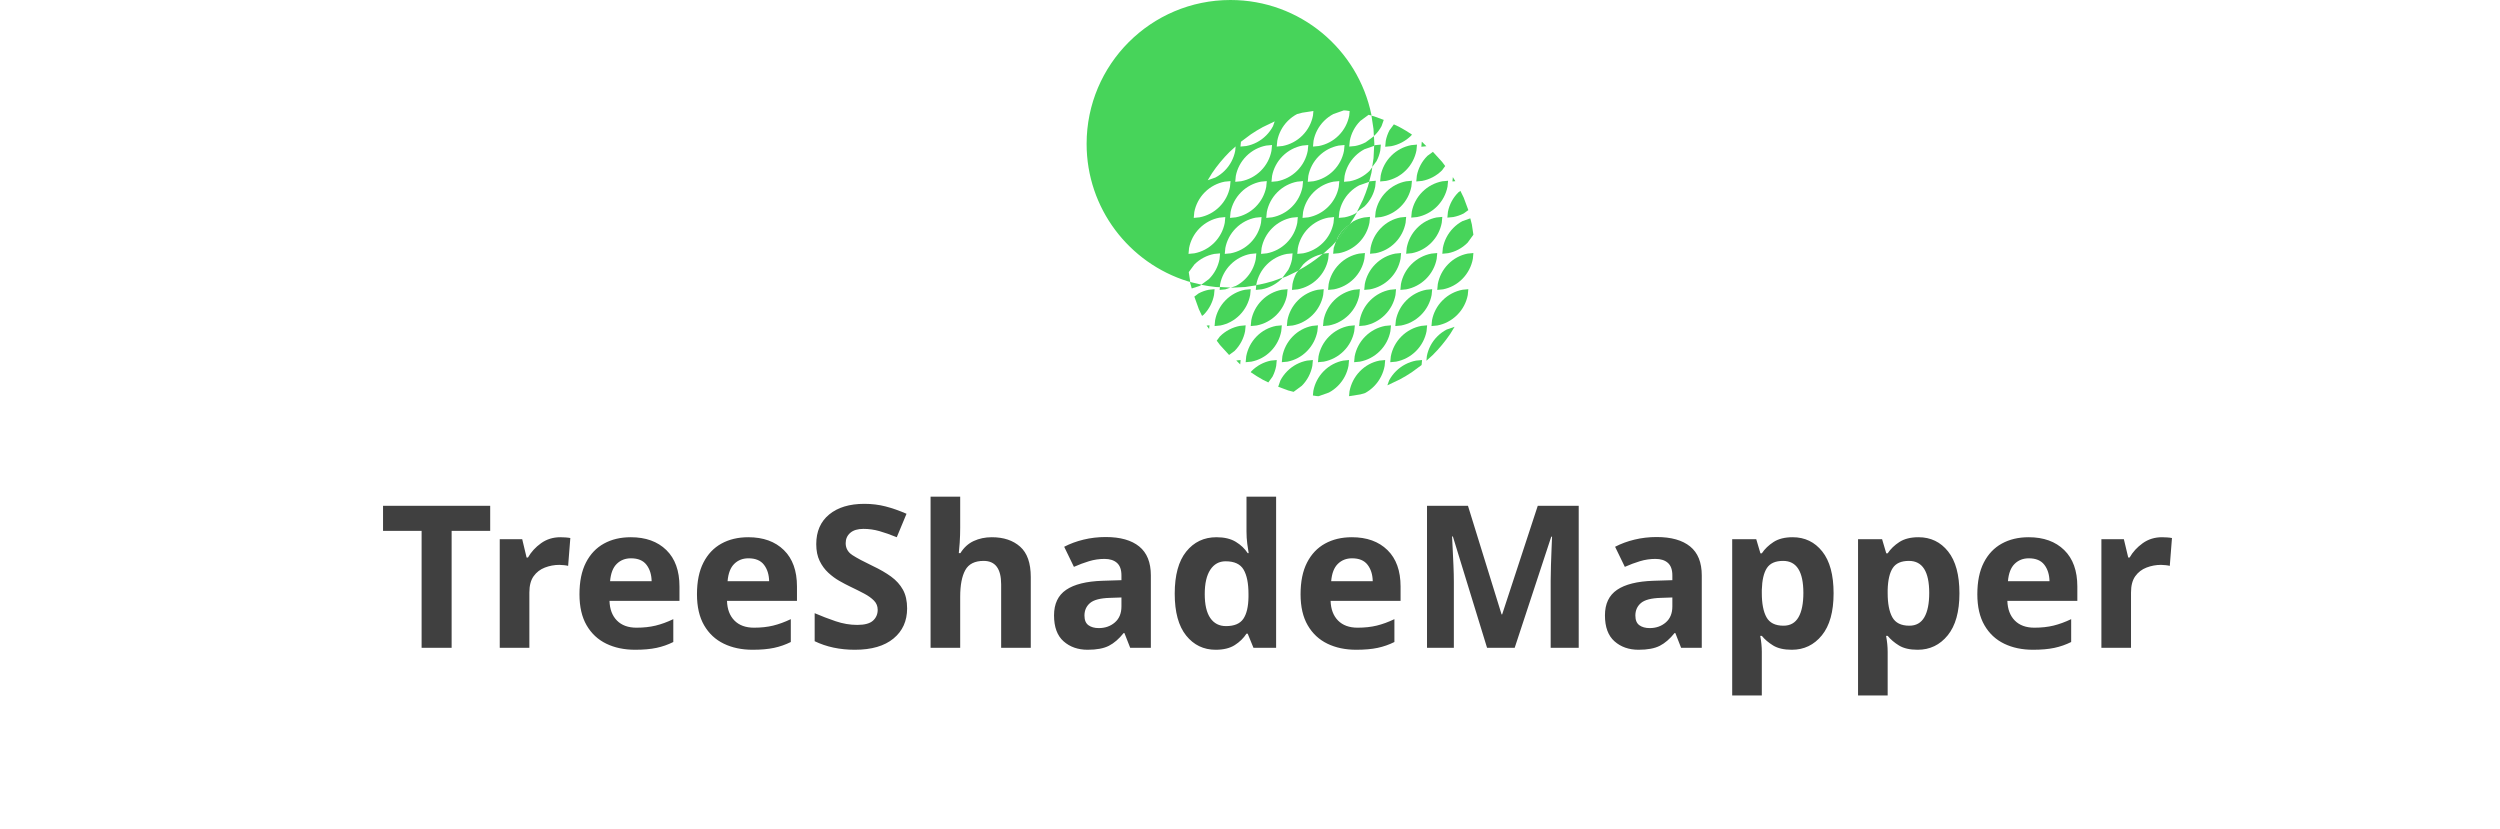
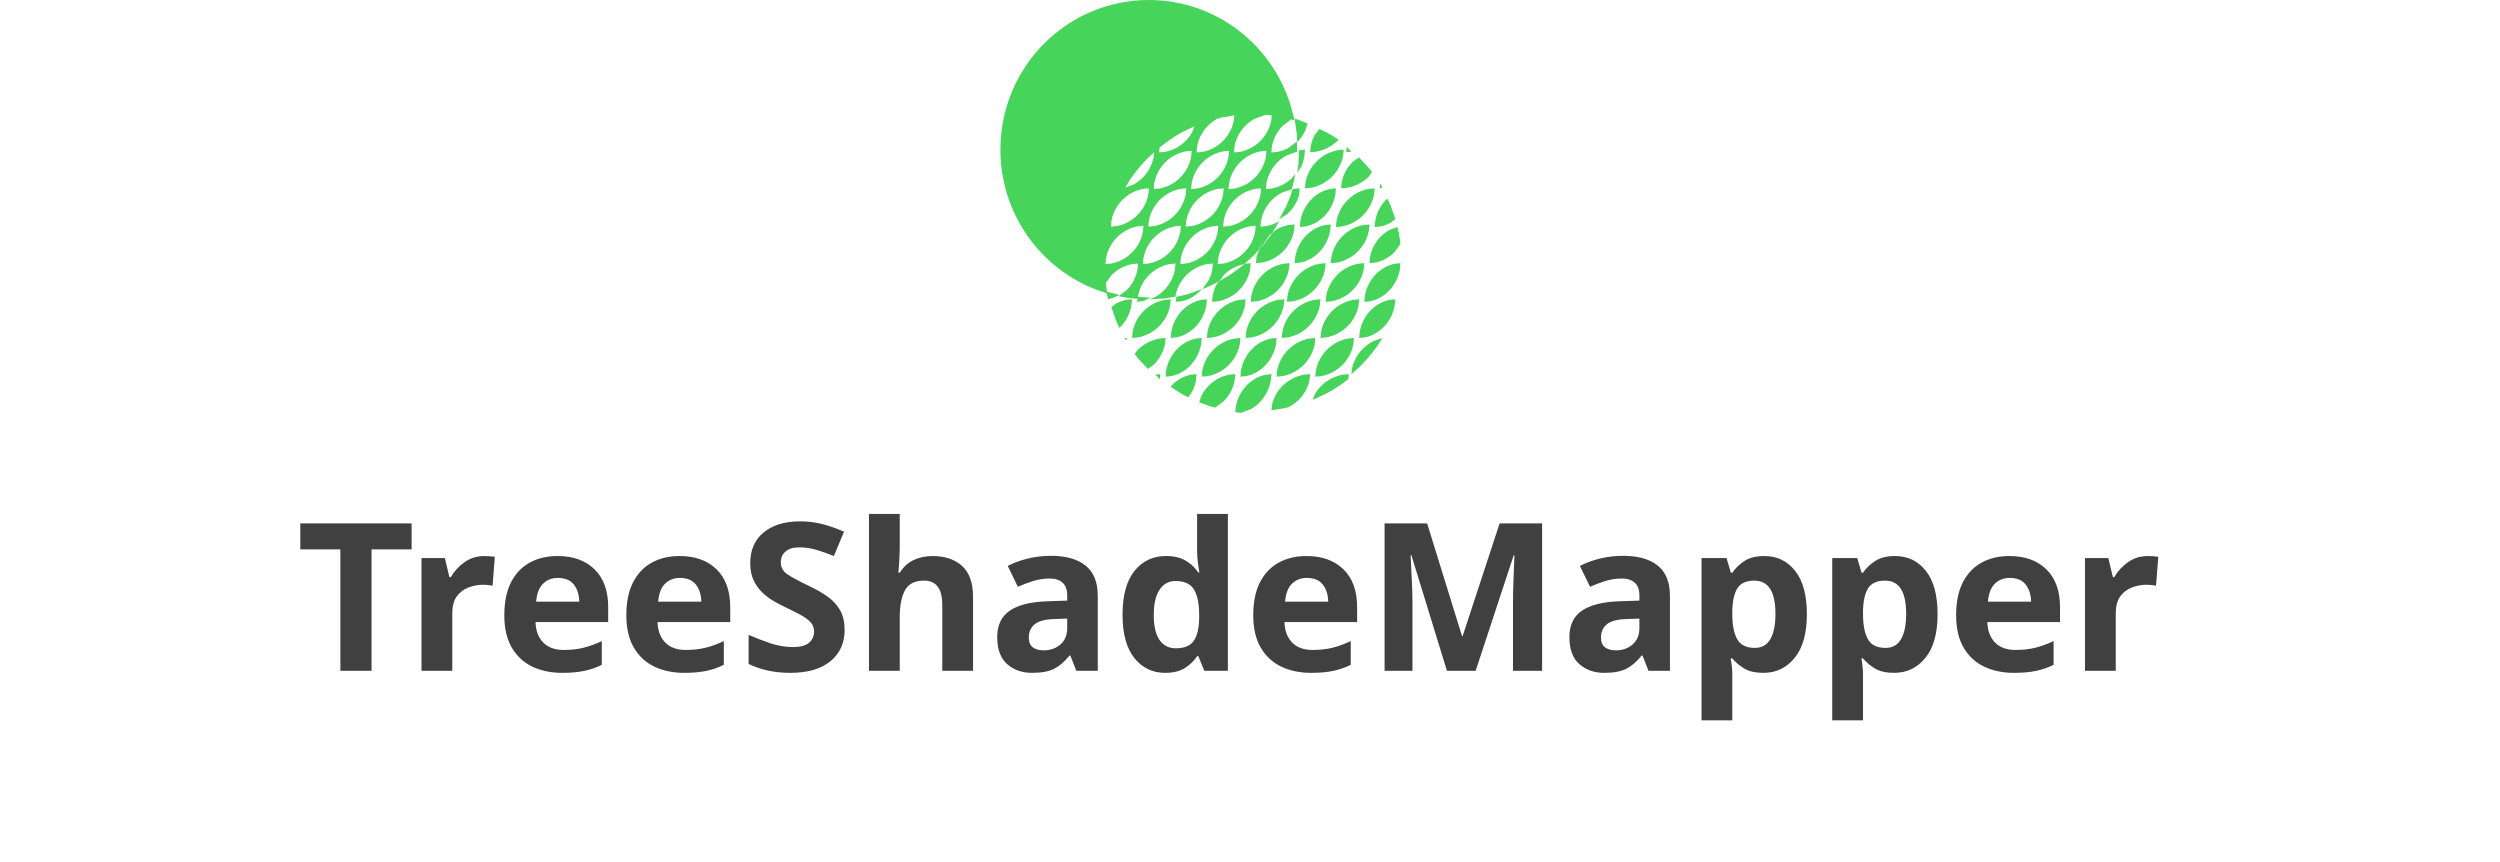
- <svg xmlns="http://www.w3.org/2000/svg" width="3458" height="1146" xml:space="preserve" overflow="hidden">
-   <g transform="translate(-920 -990)">
-     <path d="M2787 1300 2775.71 1315.45 2769 1323 2770.56 1318.44C2773.01 1313.68 2776.19 1309.21 2780.1 1305.2L2787 1300Z" fill="#47D45A" fill-rule="evenodd" />
-     <path d="M2622 990C2718.17 990 2798.4 1058.22 2816.96 1148.9L2817.11 1149.87 2813.02 1148.82 2801.64 1157.21C2793.86 1164.99 2789 1174.58 2787.06 1184.63L2786.28 1192.73 2794.38 1191.95C2799.41 1190.98 2804.32 1189.28 2808.94 1186.85L2820.46 1178.35 2821 1189.01 2820.86 1191.69 2807.26 1196.46C2802.64 1198.89 2798.29 1202.05 2794.4 1205.94 2786.62 1213.72 2781.76 1223.32 2779.82 1233.36L2779.04 1241.47 2787.14 1240.69C2797.19 1238.74 2806.78 1233.88 2814.56 1226.1L2818.16 1221.22 2816.96 1229.11 2813.76 1241.56 2800.02 1246.38C2795.4 1248.81 2791.05 1251.97 2787.16 1255.86 2779.38 1263.64 2774.52 1273.24 2772.58 1283.28L2771.8 1291.39 2779.9 1290.61C2784.93 1289.64 2789.84 1287.93 2794.46 1285.5L2797.15 1283.52 2796.98 1283.87C2793.92 1289.51 2790.59 1294.98 2787.01 1300.27L2786.78 1300.58 2779.92 1305.64C2776.03 1309.53 2772.87 1313.87 2770.44 1318.5L2768.89 1322.93 2762.71 1329.73 2750.06 1341.23 2749.95 1341.24C2739.91 1343.18 2730.31 1348.05 2722.53 1355.83L2716.32 1364.26 2699.46 1372.38 2693.62 1374.51 2702.02 1363.12C2704.45 1358.5 2706.15 1353.59 2707.13 1348.56L2707.9 1340.46 2699.8 1341.24C2689.75 1343.18 2680.16 1348.05 2672.38 1355.83 2664.6 1363.61 2659.74 1373.2 2657.79 1383.25L2657.66 1384.65 2642.35 1386.99 2622.3 1388 2629.52 1385.47C2634.15 1383.04 2638.49 1379.88 2642.38 1375.99 2650.17 1368.2 2655.03 1358.61 2656.97 1348.56L2657.75 1340.46 2649.65 1341.24C2639.6 1343.18 2630.01 1348.05 2622.23 1355.83 2614.45 1363.61 2609.58 1373.2 2607.64 1383.25L2607.25 1387.27 2601.65 1386.99C2594.96 1386.31 2588.37 1385.3 2581.89 1383.97L2581.53 1383.88 2592.23 1375.99C2600.01 1368.2 2604.88 1358.61 2606.82 1348.56L2607.6 1340.46 2599.49 1341.24C2589.45 1343.18 2579.85 1348.05 2572.07 1355.83L2564.29 1366.39 2566.36 1379.98 2562.82 1379.07C2481.82 1353.87 2423 1278.31 2423 1189.01 2423 1079.1 2512.1 990 2622 990ZM2778.67 1142.7 2764.35 1147.72C2759.73 1150.16 2755.38 1153.32 2751.49 1157.21 2743.71 1164.99 2738.85 1174.58 2736.9 1184.63L2736.13 1192.73 2744.23 1191.96C2754.28 1190.01 2763.87 1185.15 2771.65 1177.37 2779.43 1169.59 2784.29 1159.99 2786.24 1149.95L2786.84 1143.63 2781.81 1142.86 2778.67 1142.7ZM2779.77 1190.58 2771.67 1191.35C2761.63 1193.3 2752.03 1198.16 2744.25 1205.94 2736.47 1213.72 2731.61 1223.32 2729.66 1233.36L2728.89 1241.47 2736.99 1240.69C2747.04 1238.74 2756.63 1233.88 2764.41 1226.1 2772.19 1218.32 2777.05 1208.73 2779 1198.68L2779.77 1190.58ZM2772.53 1240.5 2764.43 1241.27C2754.39 1243.22 2744.79 1248.08 2737.01 1255.86 2729.23 1263.64 2724.37 1273.24 2722.42 1283.28L2721.65 1291.39 2729.75 1290.61C2739.8 1288.66 2749.39 1283.8 2757.17 1276.02 2764.95 1268.24 2769.81 1258.65 2771.76 1248.6L2772.53 1240.5ZM2765.29 1290.27 2757.19 1291.05C2747.15 1293 2737.55 1297.86 2729.77 1305.64 2721.99 1313.42 2717.13 1323.01 2715.18 1333.06L2714.41 1341.16 2722.51 1340.39C2732.56 1338.44 2742.15 1333.58 2749.93 1325.8 2757.71 1318.02 2762.57 1308.42 2764.52 1298.38L2765.29 1290.27ZM2736.7 1143.54 2721.36 1145.88 2714.26 1147.7 2714.2 1147.72C2709.57 1150.16 2705.23 1153.32 2701.34 1157.21 2693.56 1164.99 2688.7 1174.58 2686.75 1184.63L2685.97 1192.73 2694.08 1191.95C2704.12 1190.01 2713.72 1185.15 2721.5 1177.37 2729.28 1169.59 2734.14 1159.99 2736.09 1149.95L2736.7 1143.54ZM2729.62 1190.58 2721.52 1191.35C2711.47 1193.3 2701.88 1198.16 2694.1 1205.94 2686.32 1213.72 2681.46 1223.32 2679.51 1233.36L2678.73 1241.47 2686.84 1240.69C2696.88 1238.74 2706.48 1233.88 2714.26 1226.1 2722.04 1218.32 2726.9 1208.73 2728.85 1198.68L2729.62 1190.58ZM2722.38 1240.5 2714.28 1241.27C2704.23 1243.22 2694.64 1248.08 2686.86 1255.86 2679.08 1263.64 2674.22 1273.24 2672.27 1283.28L2671.49 1291.39 2679.6 1290.61C2689.64 1288.66 2699.24 1283.8 2707.02 1276.02 2714.8 1268.24 2719.66 1258.65 2721.61 1248.6L2722.38 1240.5ZM2715.14 1290.27 2707.04 1291.05C2696.99 1293 2687.4 1297.86 2679.62 1305.64 2671.84 1313.42 2666.98 1323.01 2665.03 1333.06L2664.25 1341.16 2672.36 1340.39C2682.4 1338.44 2692 1333.58 2699.78 1325.8 2707.56 1318.02 2712.42 1308.42 2714.37 1298.38L2715.14 1290.27ZM2683.15 1157.89 2666.61 1165.85C2660.97 1168.92 2655.5 1172.25 2650.2 1175.82L2636.46 1186.1 2635.82 1192.73 2643.92 1191.95C2653.97 1190.01 2663.56 1185.15 2671.34 1177.37 2675.23 1173.48 2678.4 1169.13 2680.83 1164.51L2683.15 1157.89ZM2679.47 1190.58 2671.37 1191.35C2661.32 1193.3 2651.73 1198.16 2643.95 1205.94 2636.17 1213.72 2631.3 1223.32 2629.36 1233.36L2628.58 1241.47 2636.68 1240.69C2646.73 1238.74 2656.32 1233.88 2664.1 1226.1 2671.88 1218.32 2676.75 1208.73 2678.69 1198.68L2679.47 1190.58ZM2672.23 1240.5 2664.13 1241.27C2654.08 1243.22 2644.49 1248.08 2636.71 1255.86 2628.93 1263.64 2624.06 1273.24 2622.12 1283.28L2621.34 1291.39 2629.44 1290.61C2639.49 1288.66 2649.08 1283.8 2656.86 1276.02 2664.65 1268.24 2669.51 1258.65 2671.45 1248.6L2672.23 1240.5ZM2664.99 1290.27 2656.89 1291.05C2646.84 1293 2637.25 1297.86 2629.47 1305.64 2621.69 1313.42 2616.82 1323.01 2614.88 1333.06L2614.1 1341.16 2622.21 1340.39C2632.25 1338.44 2641.84 1333.58 2649.62 1325.8 2657.41 1318.02 2662.27 1308.42 2664.21 1298.38L2664.99 1290.27ZM2629.13 1192.51 2620.75 1200.12C2611.75 1209.13 2603.6 1218.99 2596.45 1229.58L2590.56 1239.28 2601.09 1235.58C2605.72 1233.15 2610.06 1229.99 2613.95 1226.1 2621.73 1218.32 2626.59 1208.73 2628.54 1198.68L2629.13 1192.51ZM2622.08 1240.5 2613.97 1241.27C2603.93 1243.22 2594.33 1248.08 2586.55 1255.86 2578.77 1263.64 2573.91 1273.24 2571.97 1283.28L2571.19 1291.39 2579.29 1290.61C2589.34 1288.66 2598.93 1283.8 2606.71 1276.02 2614.49 1268.24 2619.36 1258.65 2621.3 1248.6L2622.08 1240.5ZM2614.84 1290.27 2606.73 1291.05C2596.69 1293 2587.09 1297.86 2579.31 1305.64 2571.53 1313.42 2566.67 1323.01 2564.73 1333.06L2563.95 1341.16 2572.05 1340.39C2582.1 1338.44 2591.69 1333.58 2599.47 1325.8 2607.25 1318.02 2612.12 1308.42 2614.06 1298.38L2614.84 1290.27Z" fill="#47D45A" fill-rule="evenodd" />
-     <path d="M2817 1150 2820.49 1150.89 2834 1155.82 2830.99 1164.39C2828.59 1168.93 2825.47 1173.2 2821.63 1177.03L2820.31 1178 2819.83 1168.47 2817 1150Z" fill="#47D45A" fill-rule="evenodd" />
-     <path d="M2848 1162 2856.14 1165.91C2861.85 1168.99 2867.4 1172.35 2872.76 1175.95L2873 1176.13 2871.98 1177.51C2864.1 1185.35 2854.38 1190.26 2844.21 1192.22L2836 1193 2836.79 1184.83C2837.77 1179.77 2839.5 1174.82 2841.96 1170.15L2848 1162Z" fill="#47D45A" fill-rule="evenodd" />
-     <path d="M2886.61 1186 2887.52 1186.75 2893 1192.26 2886 1193 2886.61 1186Z" fill="#47D45A" fill-rule="evenodd" />
-     <path d="M2830 1190 2829.21 1198.2C2828.22 1203.28 2826.48 1208.25 2824 1212.93L2818 1221 2819.85 1209 2820.76 1191.13 2821.74 1190.79 2830 1190Z" fill="#47D45A" fill-rule="evenodd" />
-     <path d="M2880 1190 2879.22 1198.12C2877.27 1208.19 2872.4 1217.8 2864.6 1225.6 2856.8 1233.4 2847.19 1238.27 2837.12 1240.22L2829 1241 2829.78 1232.88C2831.73 1222.81 2836.6 1213.2 2844.4 1205.4 2852.2 1197.6 2861.81 1192.73 2871.88 1190.78L2880 1190Z" fill="#47D45A" fill-rule="evenodd" />
-     <path d="M2902 1200 2914.68 1213.89 2919 1219.65 2914.53 1225.69C2906.74 1233.44 2897.15 1238.29 2887.1 1240.23L2879 1241 2879.78 1232.93C2881.72 1222.92 2886.58 1213.36 2894.37 1205.61L2902 1200Z" fill="#47D45A" fill-rule="evenodd" />
-     <path d="M2929.58 1235 2933 1240.62 2929 1241 2929.58 1235Z" fill="#47D45A" fill-rule="evenodd" />
-     <path d="M2823 1240 2822.21 1248.1C2820.23 1258.14 2815.28 1267.73 2807.36 1275.5L2797 1283 2805.36 1265.96C2807.93 1260.01 2810.2 1253.91 2812.17 1247.69L2813.91 1241.07 2814.75 1240.78 2823 1240Z" fill="#47D45A" fill-rule="evenodd" />
-     <path d="M2873 1240 2872.22 1248.12C2870.27 1258.19 2865.4 1267.8 2857.6 1275.6 2849.8 1283.4 2840.19 1288.27 2830.12 1290.22L2822 1291 2822.78 1282.88C2824.73 1272.81 2829.6 1263.2 2837.4 1255.4 2845.2 1247.6 2854.81 1242.73 2864.88 1240.78L2873 1240Z" fill="#47D45A" fill-rule="evenodd" />
-     <path d="M2923 1240 2922.22 1248.12C2920.27 1258.19 2915.4 1267.8 2907.6 1275.6 2899.8 1283.4 2890.19 1288.27 2880.12 1290.22L2872 1291 2872.78 1282.88C2874.73 1272.81 2879.6 1263.2 2887.4 1255.4 2895.2 1247.6 2904.81 1242.73 2914.88 1240.78L2923 1240Z" fill="#47D45A" fill-rule="evenodd" />
-     <path d="M2940.03 1254 2944.6 1263.35 2951 1280.6 2944.69 1285.19C2940.06 1287.59 2935.14 1289.27 2930.11 1290.23L2922 1291 2922.78 1283C2924.72 1273.08 2929.59 1263.61 2937.38 1255.92L2940.03 1254Z" fill="#47D45A" fill-rule="evenodd" />
-     <path d="M2815 1290 2814.22 1298.12C2812.27 1308.19 2807.4 1317.8 2799.6 1325.6 2791.8 1333.4 2782.19 1338.27 2772.12 1340.22L2764 1341 2764.78 1332.88 2768.34 1322.73 2775.02 1315.38 2786.27 1300.33 2792.29 1295.9C2796.92 1293.46 2801.84 1291.75 2806.88 1290.78L2815 1290Z" fill="#47D45A" fill-rule="evenodd" />
-     <path d="M2865 1290 2864.24 1298.12C2862.33 1308.19 2857.55 1317.8 2849.9 1325.6 2842.26 1333.4 2832.83 1338.27 2822.96 1340.22L2815 1341 2815.76 1332.88C2817.67 1322.81 2822.45 1313.2 2830.1 1305.4 2837.74 1297.6 2847.17 1292.73 2857.04 1290.78L2865 1290Z" fill="#47D45A" fill-rule="evenodd" />
-     <path d="M2915 1290 2914.24 1298.12C2912.33 1308.19 2907.55 1317.8 2899.9 1325.6 2892.26 1333.4 2882.83 1338.27 2872.96 1340.22L2865 1341 2865.76 1332.88C2867.67 1322.81 2872.45 1313.2 2880.1 1305.4 2887.74 1297.6 2897.17 1292.73 2907.04 1290.78L2915 1290Z" fill="#47D45A" fill-rule="evenodd" />
-     <path d="M2953.73 1292 2955.87 1300.46 2958 1314.66 2950.06 1325.59C2942.38 1333.39 2932.91 1338.27 2923 1340.22L2915 1341 2915.77 1332.87C2917.69 1322.8 2922.49 1313.18 2930.17 1305.38 2934.01 1301.48 2938.29 1298.31 2942.86 1295.87L2953.73 1292Z" fill="#47D45A" fill-rule="evenodd" />
-     <path d="M2758 1340 2757.22 1348.12C2755.27 1358.19 2750.4 1367.8 2742.6 1375.6 2734.8 1383.4 2725.19 1388.27 2715.12 1390.22L2707 1391 2707.78 1382.88C2708.75 1377.85 2710.46 1372.92 2712.9 1368.29L2716.17 1363.85 2716.71 1363.59C2728.01 1357.45 2738.66 1350.24 2748.51 1342.11L2749.99 1340.77 2758 1340Z" fill="#47D45A" fill-rule="evenodd" />
-     <path d="M2808 1340 2807.22 1348.12C2805.27 1358.19 2800.4 1367.8 2792.6 1375.6 2784.8 1383.4 2775.19 1388.27 2765.12 1390.22L2757 1391 2757.78 1382.88C2759.73 1372.81 2764.6 1363.2 2772.4 1355.4 2780.2 1347.6 2789.81 1342.73 2799.88 1340.78L2808 1340Z" fill="#47D45A" fill-rule="evenodd" />
-     <path d="M2858 1340 2857.22 1348.12C2855.27 1358.19 2850.4 1367.8 2842.6 1375.6 2834.8 1383.4 2825.19 1388.27 2815.12 1390.22L2807 1391 2807.78 1382.88C2809.73 1372.81 2814.6 1363.2 2822.4 1355.4 2830.2 1347.6 2839.81 1342.73 2849.88 1340.78L2858 1340Z" fill="#47D45A" fill-rule="evenodd" />
-     <path d="M2908 1340 2907.22 1348.12C2905.27 1358.19 2900.4 1367.8 2892.6 1375.6 2884.8 1383.4 2875.19 1388.27 2865.12 1390.22L2857 1391 2857.78 1382.88C2859.73 1372.81 2864.6 1363.2 2872.4 1355.4 2880.2 1347.6 2889.81 1342.73 2899.88 1340.78L2908 1340Z" fill="#47D45A" fill-rule="evenodd" />
-     <path d="M2958 1340 2957.24 1348.12C2955.33 1358.19 2950.55 1367.8 2942.9 1375.6 2935.26 1383.4 2925.83 1388.27 2915.96 1390.22L2908 1391 2908.76 1382.88C2910.67 1372.81 2915.45 1363.2 2923.1 1355.4 2930.74 1347.6 2940.17 1342.73 2950.04 1340.78L2958 1340Z" fill="#47D45A" fill-rule="evenodd" />
-     <path d="M2694 1374 2692.9 1375.49C2685.04 1383.34 2675.34 1388.25 2665.19 1390.22L2657 1391 2657.65 1384.24 2662.14 1383.55C2668.69 1382.21 2675.12 1380.56 2681.42 1378.6L2694 1374Z" fill="#47D45A" fill-rule="evenodd" />
-     <path d="M2566 1380 2582 1383.79 2579.73 1385.34 2568.4 1389 2566.16 1380.95 2566 1380Z" fill="#47D45A" fill-rule="evenodd" />
-     <path d="M2607.38 1387 2621.7 1387.73 2622 1387.71 2614.87 1390.24 2607 1391 2607.38 1387Z" fill="#47D45A" fill-rule="evenodd" />
-     <path d="M2650 1390 2649.24 1398.12C2647.33 1408.19 2642.55 1417.8 2634.9 1425.6 2627.26 1433.4 2617.83 1438.27 2607.96 1440.22L2600 1441 2600.76 1432.88C2602.67 1422.81 2607.45 1413.2 2615.1 1405.4 2622.74 1397.6 2632.17 1392.73 2642.04 1390.78L2650 1390Z" fill="#47D45A" fill-rule="evenodd" />
-     <path d="M2701 1390 2700.22 1398.12C2698.27 1408.19 2693.4 1417.8 2685.6 1425.6 2677.8 1433.4 2668.19 1438.27 2658.12 1440.22L2650 1441 2650.78 1432.88C2652.73 1422.81 2657.6 1413.2 2665.4 1405.4 2673.2 1397.6 2682.81 1392.73 2692.88 1390.78L2701 1390Z" fill="#47D45A" fill-rule="evenodd" />
-     <path d="M2751 1390 2750.22 1398.12C2748.27 1408.19 2743.4 1417.8 2735.6 1425.6 2727.8 1433.4 2718.19 1438.27 2708.12 1440.22L2700 1441 2700.78 1432.88C2702.73 1422.81 2707.6 1413.2 2715.4 1405.4 2723.2 1397.6 2732.81 1392.73 2742.88 1390.78L2751 1390Z" fill="#47D45A" fill-rule="evenodd" />
-     <path d="M2801 1390 2800.22 1398.12C2798.27 1408.19 2793.4 1417.8 2785.6 1425.6 2777.8 1433.4 2768.19 1438.27 2758.12 1440.22L2750 1441 2750.78 1432.88C2752.73 1422.81 2757.6 1413.2 2765.4 1405.4 2773.2 1397.6 2782.81 1392.73 2792.88 1390.78L2801 1390Z" fill="#47D45A" fill-rule="evenodd" />
-     <path d="M2851 1390 2850.22 1398.12C2848.27 1408.19 2843.4 1417.8 2835.6 1425.6 2827.8 1433.4 2818.19 1438.27 2808.12 1440.22L2800 1441 2800.78 1432.88C2802.73 1422.81 2807.6 1413.2 2815.4 1405.4 2823.2 1397.6 2832.81 1392.73 2842.88 1390.78L2851 1390Z" fill="#47D45A" fill-rule="evenodd" />
-     <path d="M2901 1390 2900.22 1398.12C2898.27 1408.19 2893.4 1417.8 2885.6 1425.6 2877.8 1433.4 2868.19 1438.27 2858.12 1440.22L2850 1441 2850.78 1432.88C2852.73 1422.81 2857.6 1413.2 2865.4 1405.4 2873.2 1397.6 2882.81 1392.73 2892.88 1390.78L2901 1390Z" fill="#47D45A" fill-rule="evenodd" />
-     <path d="M2951 1390 2950.22 1398.12C2948.27 1408.19 2943.4 1417.8 2935.6 1425.6 2927.8 1433.4 2918.19 1438.27 2908.12 1440.22L2900 1441 2900.78 1432.88C2902.73 1422.81 2907.6 1413.2 2915.4 1405.4 2923.2 1397.6 2932.81 1392.73 2942.88 1390.78L2951 1390Z" fill="#47D45A" fill-rule="evenodd" />
-     <path d="M2600 1390 2599.24 1398.04C2597.34 1408.01 2592.6 1417.53 2585.01 1425.26L2582.68 1427 2578.28 1417.71 2572 1400.25 2577.89 1395.84C2582.4 1393.43 2587.19 1391.74 2592.09 1390.77L2600 1390Z" fill="#47D45A" fill-rule="evenodd" />
-     <path d="M2593 1440 2592.42 1445 2589 1440.32 2593 1440Z" fill="#47D45A" fill-rule="evenodd" />
-     <path d="M2693 1440 2692.24 1448.12C2690.33 1458.19 2685.55 1467.8 2677.9 1475.6 2670.26 1483.4 2660.83 1488.27 2650.96 1490.22L2643 1491 2643.76 1482.88C2645.67 1472.81 2650.45 1463.2 2658.1 1455.4 2665.74 1447.6 2675.17 1442.73 2685.04 1440.78L2693 1440Z" fill="#47D45A" fill-rule="evenodd" />
-     <path d="M2743 1440 2742.24 1448.12C2740.33 1458.19 2735.55 1467.8 2727.9 1475.6 2720.26 1483.4 2710.83 1488.27 2700.96 1490.22L2693 1491 2693.76 1482.88C2695.67 1472.81 2700.45 1463.2 2708.1 1455.4 2715.74 1447.6 2725.17 1442.73 2735.04 1440.78L2743 1440Z" fill="#47D45A" fill-rule="evenodd" />
-     <path d="M2794 1440 2793.22 1448.12C2791.27 1458.19 2786.4 1467.8 2778.6 1475.6 2770.8 1483.4 2761.19 1488.27 2751.12 1490.22L2743 1491 2743.78 1482.88C2745.73 1472.81 2750.6 1463.2 2758.4 1455.4 2766.2 1447.6 2775.81 1442.73 2785.88 1440.78L2794 1440Z" fill="#47D45A" fill-rule="evenodd" />
-     <path d="M2844 1440 2843.22 1448.12C2841.27 1458.19 2836.4 1467.8 2828.6 1475.6 2820.8 1483.4 2811.19 1488.27 2801.12 1490.22L2793 1491 2793.78 1482.88C2795.73 1472.81 2800.6 1463.2 2808.4 1455.4 2816.2 1447.6 2825.81 1442.73 2835.88 1440.78L2844 1440Z" fill="#47D45A" fill-rule="evenodd" />
-     <path d="M2894 1440 2893.22 1448.12C2891.27 1458.19 2886.4 1467.8 2878.6 1475.6 2870.8 1483.4 2861.19 1488.27 2851.12 1490.22L2843 1491 2843.78 1482.88C2845.73 1472.81 2850.6 1463.2 2858.4 1455.4 2866.2 1447.6 2875.81 1442.73 2885.88 1440.78L2894 1440Z" fill="#47D45A" fill-rule="evenodd" />
-     <path d="M2643 1440 2642.22 1448.09C2640.27 1458.13 2635.39 1467.71 2627.58 1475.49L2620.07 1481 2607.51 1467.24 2603 1461.23 2607.36 1455.35C2615.16 1447.58 2624.79 1442.72 2634.87 1440.78L2643 1440Z" fill="#47D45A" fill-rule="evenodd" />
-     <path d="M2932 1442 2925.98 1451.85C2918.84 1462.37 2910.71 1472.17 2901.72 1481.12L2893 1489 2893.63 1482.49C2895.57 1472.51 2900.42 1462.98 2908.19 1455.25 2912.08 1451.38 2916.42 1448.24 2921.04 1445.83L2932 1442Z" fill="#47D45A" fill-rule="evenodd" />
-     <path d="M2636 1488 2635.48 1494 2634.94 1493.56 2630 1488.63 2636 1488Z" fill="#47D45A" fill-rule="evenodd" />
-     <path d="M2686 1488 2685.23 1496.19C2684.27 1501.26 2682.59 1506.22 2680.19 1510.9L2674.35 1519 2666.67 1515.21C2661.1 1512.12 2655.69 1508.76 2650.46 1505.14L2650 1504.79 2650.91 1503.52C2658.6 1495.66 2668.07 1490.75 2678 1488.78L2686 1488Z" fill="#47D45A" fill-rule="evenodd" />
-     <path d="M2736 1488 2735.22 1496.12C2733.28 1506.19 2728.42 1515.81 2720.65 1523.61L2709.31 1532 2701.98 1530.11 2688 1524.98 2691.03 1516.29C2693.46 1511.66 2696.62 1507.3 2700.51 1503.4 2708.28 1495.6 2717.87 1490.73 2727.9 1488.78L2736 1488Z" fill="#47D45A" fill-rule="evenodd" />
-     <path d="M2786 1488 2785.23 1496.09C2783.32 1506.13 2778.52 1515.71 2770.85 1523.48 2767.02 1527.36 2762.74 1530.52 2758.17 1532.95L2743.95 1538 2741.27 1537.86 2736 1537.05 2736.6 1530.73C2738.52 1520.7 2743.31 1511.12 2750.98 1503.34 2758.65 1495.57 2768.11 1490.72 2778.01 1488.78L2786 1488Z" fill="#47D45A" fill-rule="evenodd" />
-     <path d="M2836 1488 2835.23 1496.22C2833.32 1506.41 2828.53 1516.13 2820.86 1524.03 2817.02 1527.97 2812.74 1531.18 2808.18 1533.64L2806.64 1534.2 2801.44 1535.58 2786 1538 2786.62 1531.39C2788.53 1521.2 2793.32 1511.47 2800.99 1503.58 2808.66 1495.69 2818.11 1490.76 2828.01 1488.79L2836 1488Z" fill="#47D45A" fill-rule="evenodd" />
-     <path d="M2887 1488 2886.33 1494.93 2872.76 1504.92C2867.4 1508.49 2861.86 1511.81 2856.15 1514.86L2839 1523 2841.44 1516.15C2843.9 1511.53 2847.1 1507.2 2851.04 1503.32 2858.92 1495.56 2868.63 1490.71 2878.8 1488.77L2887 1488Z" fill="#47D45A" fill-rule="evenodd" />
-     <text fill="#404040" font-family="Aharoni,Aharoni_MSFontService,sans-serif" font-weight="700" font-size="275" transform="matrix(1 0 0 1 1444.32 1886)">TreeShadeMapper</text>
+ <svg xmlns="http://www.w3.org/2000/svg" width="969" height="334" xml:space="preserve" overflow="hidden">
+   <g transform="translate(-374 112)">
+     <path d="M798 378 794.864 382.701 793 385 793.434 383.611C794.114 382.163 794.997 380.802 796.084 379.584L798 378Z" fill="#47D45A" fill-rule="evenodd" transform="matrix(1.00043 0 0 1 68.4566 -400)" />
+     <path d="M750.5 288C778.287 288 801.47 307.882 806.832 334.313L806.875 334.596 805.693 334.29 802.407 336.734C800.159 339.002 798.754 341.798 798.192 344.726L797.968 347.088 800.309 346.861C801.76 346.578 803.179 346.082 804.516 345.373L807.845 342.897 808 346.002 807.961 346.784 804.031 348.174C802.694 348.883 801.439 349.804 800.315 350.938 798.067 353.206 796.662 356.002 796.1 358.93L795.876 361.292 798.217 361.065C801.12 360.498 803.892 359.081 806.14 356.813L807.18 355.39 806.832 357.692 805.907 361.32 801.939 362.724C800.602 363.432 799.347 364.353 798.223 365.487 795.975 367.755 794.57 370.551 794.008 373.479L793.784 375.841 796.125 375.615C797.577 375.331 798.995 374.835 800.332 374.126L801.108 373.549 801.06 373.65C800.175 375.293 799.213 376.889 798.18 378.432L798.113 378.521 796.131 379.996C795.007 381.13 794.094 382.395 793.392 383.744L792.942 385.036 791.159 387.016 787.503 390.368 787.471 390.371C784.568 390.938 781.796 392.355 779.548 394.623L777.753 397.079 772.882 399.446 771.195 400.069 773.621 396.75C774.324 395.401 774.816 393.97 775.097 392.506L775.321 390.144 772.98 390.371C770.077 390.938 767.305 392.355 765.057 394.623 762.809 396.891 761.404 399.687 760.842 402.615L760.803 403.024 756.379 403.705 750.588 404 752.674 403.262C754.011 402.553 755.266 401.632 756.39 400.498 758.638 398.23 760.043 395.434 760.605 392.506L760.83 390.144 758.488 390.371C755.586 390.938 752.814 392.355 750.566 394.623 748.318 396.891 746.912 399.687 746.35 402.615L746.239 403.787 744.621 403.705C742.688 403.507 740.783 403.212 738.912 402.826L738.806 402.799 741.899 400.498C744.147 398.23 745.552 395.434 746.114 392.506L746.338 390.144 743.997 390.371C741.094 390.938 738.322 392.355 736.074 394.623L733.824 397.702 734.423 401.662 733.401 401.397C709.995 394.053 693 372.03 693 346.002 693 313.969 718.744 288 750.5 288ZM795.769 332.507 791.632 333.97C790.295 334.679 789.04 335.6 787.916 336.734 785.668 339.002 784.263 341.798 783.701 344.726L783.476 347.088 785.818 346.861C788.721 346.294 791.492 344.877 793.74 342.609 795.989 340.342 797.394 337.545 797.956 334.617L798.131 332.777 796.677 332.553 795.769 332.507ZM796.088 346.46 793.747 346.686C790.844 347.253 788.072 348.67 785.824 350.938 783.576 353.206 782.171 356.002 781.609 358.93L781.384 361.292 783.726 361.065C786.629 360.498 789.4 359.081 791.648 356.813 793.897 354.546 795.302 351.749 795.864 348.821L796.088 346.46ZM793.996 361.009 791.655 361.235C788.752 361.802 785.98 363.22 783.732 365.487 781.484 367.755 780.079 370.551 779.517 373.479L779.293 375.841 781.634 375.615C784.537 375.048 787.308 373.63 789.557 371.363 791.805 369.095 793.21 366.299 793.772 363.371L793.996 361.009ZM791.904 375.517 789.563 375.744C786.66 376.311 783.888 377.728 781.64 379.996 779.392 382.263 777.987 385.059 777.425 387.988L777.201 390.349 779.542 390.123C782.445 389.556 785.217 388.139 787.465 385.871 789.713 383.603 791.118 380.807 791.68 377.879L791.904 375.517ZM783.642 332.749 779.209 333.432 777.158 333.964 777.141 333.97C775.804 334.679 774.549 335.6 773.425 336.734 771.177 339.002 769.771 341.798 769.209 344.726L768.985 347.088 771.326 346.861C774.229 346.294 777.001 344.877 779.249 342.609 781.497 340.341 782.902 337.545 783.464 334.617L783.642 332.749ZM781.597 346.46 779.256 346.686C776.353 347.253 773.581 348.67 771.333 350.938 769.085 353.206 767.68 356.002 767.118 358.93L766.893 361.292 769.234 361.065C772.137 360.498 774.909 359.081 777.157 356.813 779.405 354.546 780.81 351.749 781.372 348.821L781.597 346.46ZM779.505 361.009 777.164 361.235C774.261 361.802 771.489 363.22 769.241 365.487 766.993 367.755 765.588 370.551 765.026 373.479L764.801 375.841 767.142 375.615C770.045 375.048 772.817 373.63 775.065 371.363 777.313 369.095 778.718 366.299 779.28 363.371L779.505 361.009ZM777.413 375.517 775.072 375.744C772.169 376.311 769.397 377.728 767.149 379.996 764.901 382.263 763.496 385.059 762.934 387.988L762.709 390.349 765.051 390.123C767.953 389.556 770.725 388.139 772.973 385.871 775.221 383.603 776.626 380.807 777.189 377.879L777.413 375.517ZM768.168 336.932 763.39 339.254C761.76 340.147 760.178 341.117 758.649 342.159L754.677 345.155 754.494 347.088 756.835 346.861C759.738 346.294 762.51 344.877 764.758 342.609 765.882 341.475 766.795 340.209 767.498 338.861L768.168 336.932ZM767.105 346.46 764.764 346.686C761.861 347.253 759.089 348.67 756.841 350.938 754.593 353.206 753.188 356.002 752.626 358.93L752.402 361.292 754.743 361.065C757.646 360.498 760.418 359.081 762.666 356.813 764.914 354.546 766.319 351.749 766.881 348.821L767.105 346.46ZM765.014 361.009 762.672 361.235C759.769 361.802 756.998 363.22 754.749 365.487 752.501 367.755 751.096 370.551 750.534 373.479L750.31 375.841 752.651 375.615C755.554 375.048 758.326 373.63 760.574 371.363 762.822 369.095 764.227 366.299 764.789 363.371L765.014 361.009ZM762.922 375.517 760.58 375.744C757.677 376.311 754.906 377.728 752.658 379.996 750.409 382.263 749.004 385.059 748.442 387.988L748.218 390.349 750.559 390.123C753.462 389.556 756.234 388.139 758.482 385.871 760.73 383.603 762.135 380.807 762.697 377.879L762.922 375.517ZM752.561 347.022 750.139 349.242C747.537 351.866 745.184 354.74 743.118 357.826L741.414 360.654 744.459 359.577C745.796 358.868 747.051 357.947 748.175 356.813 750.423 354.546 751.828 351.749 752.39 348.821L752.561 347.022ZM750.522 361.009 748.181 361.235C745.278 361.802 742.506 363.22 740.258 365.487 738.01 367.755 736.605 370.551 736.043 373.479L735.819 375.841 738.16 375.615C741.063 375.048 743.835 373.63 746.083 371.363 748.331 369.095 749.736 366.299 750.298 363.371L750.522 361.009ZM748.43 375.517 746.089 375.744C743.186 376.311 740.414 377.728 738.166 379.996 735.918 382.263 734.513 385.059 733.951 387.988L733.727 390.349 736.068 390.123C738.971 389.556 741.743 388.139 743.991 385.871 746.239 383.603 747.644 380.807 748.206 377.879L748.43 375.517Z" fill="#47D45A" fill-rule="evenodd" transform="matrix(1.00043 0 0 1 68.4566 -400)" />
+     <path d="M807 334 808.026 334.287 812 335.872 811.114 338.624C810.408 340.086 809.491 341.458 808.363 342.688L807.974 343 807.832 339.937 807 334Z" fill="#47D45A" fill-rule="evenodd" transform="matrix(1.00043 0 0 1 68.4566 -400)" />
+     <path d="M816.567 338 818.988 339.134C820.687 340.03 822.335 341.005 823.929 342.051L824 342.103 823.696 342.503C821.354 344.78 818.465 346.203 815.44 346.773L813 347 813.234 344.628C813.527 343.158 814.039 341.721 814.771 340.367L816.567 338Z" fill="#47D45A" fill-rule="evenodd" transform="matrix(1.00043 0 0 1 68.4566 -400)" />
+     <path d="M827.174 345 827.433 345.215 829 346.788 827 347 827.174 345Z" fill="#47D45A" fill-rule="evenodd" transform="matrix(1.00043 0 0 1 68.4566 -400)" />
+     <path d="M811 346 810.802 348.38C810.554 349.856 810.12 351.298 809.5 352.657L808 355 808.462 351.516 808.689 346.327 808.934 346.228 811 346Z" fill="#47D45A" fill-rule="evenodd" transform="matrix(1.00043 0 0 1 68.4566 -400)" />
+     <path d="M826 346 825.771 348.388C825.198 351.35 823.764 354.178 821.471 356.471 819.177 358.764 816.35 360.198 813.388 360.771L811 361 811.229 358.612C811.802 355.65 813.236 352.822 815.529 350.529 817.822 348.236 820.65 346.802 823.612 346.229L826 346Z" fill="#47D45A" fill-rule="evenodd" transform="matrix(1.00043 0 0 1 68.4566 -400)" />
+     <path d="M831.901 349 835.704 353.066 837 354.75 835.658 356.52C833.323 358.788 830.445 360.206 827.431 360.774L825 361 825.233 358.637C825.817 355.708 827.275 352.911 829.61 350.642L831.901 349Z" fill="#47D45A" fill-rule="evenodd" transform="matrix(1.00043 0 0 1 68.4566 -400)" />
+     <path d="M840.144 359 841 360.873 840 361 840.144 359Z" fill="#47D45A" fill-rule="evenodd" transform="matrix(1.00043 0 0 1 68.4566 -400)" />
+     <path d="M809 361 808.757 363.26C808.147 366.062 806.624 368.737 804.187 370.907L801 373 803.573 368.244C804.362 366.584 805.062 364.883 805.669 363.145L806.203 361.298 806.462 361.217 809 361Z" fill="#47D45A" fill-rule="evenodd" transform="matrix(1.00043 0 0 1 68.4566 -400)" />
+     <path d="M823 361 822.786 363.388C822.251 366.35 820.913 369.178 818.773 371.471 816.632 373.764 813.993 375.198 811.229 375.771L809 376 809.214 373.612C809.749 370.65 811.087 367.822 813.227 365.529 815.368 363.236 818.007 361.802 820.771 361.229L823 361Z" fill="#47D45A" fill-rule="evenodd" transform="matrix(1.00043 0 0 1 68.4566 -400)" />
+     <path d="M838 361 837.771 363.388C837.198 366.35 835.764 369.178 833.471 371.471 831.177 373.764 828.35 375.198 825.388 375.771L823 376 823.229 373.612C823.802 370.65 825.236 367.822 827.529 365.529 829.822 363.236 832.65 361.802 835.612 361.229L838 361Z" fill="#47D45A" fill-rule="evenodd" transform="matrix(1.00043 0 0 1 68.4566 -400)" />
+     <path d="M842.974 365 844.233 367.779 846 372.909 844.259 374.273C842.981 374.987 841.625 375.487 840.238 375.772L838 376 838.215 373.621C838.752 370.672 840.095 367.856 842.244 365.572L842.974 365Z" fill="#47D45A" fill-rule="evenodd" transform="matrix(1.00043 0 0 1 68.4566 -400)" />
+     <path d="M807 375 806.771 377.388C806.198 380.35 804.764 383.178 802.471 385.471 800.177 387.764 797.35 389.198 794.388 389.771L792 390 792.229 387.612 793.276 384.627 795.242 382.463 798.551 378.038 800.32 376.734C801.684 376.017 803.131 375.516 804.612 375.229L807 375Z" fill="#47D45A" fill-rule="evenodd" transform="matrix(1.00043 0 0 1 68.4566 -400)" />
+     <path d="M821 375 820.786 377.388C820.251 380.35 818.913 383.178 816.773 385.471 814.632 387.764 811.993 389.198 809.229 389.771L807 390 807.214 387.612C807.749 384.65 809.087 381.822 811.227 379.529 813.368 377.236 816.007 375.802 818.771 375.229L821 375Z" fill="#47D45A" fill-rule="evenodd" transform="matrix(1.00043 0 0 1 68.4566 -400)" />
+     <path d="M836 375 835.771 377.388C835.198 380.35 833.764 383.178 831.471 385.471 829.177 387.764 826.35 389.198 823.388 389.771L821 390 821.229 387.612C821.802 384.65 823.236 381.822 825.529 379.529 827.822 377.236 830.65 375.802 833.612 375.229L836 375Z" fill="#47D45A" fill-rule="evenodd" transform="matrix(1.00043 0 0 1 68.4566 -400)" />
+     <path d="M846.807 376 847.405 378.418 848 382.473 845.785 385.598C843.642 387.827 840.999 389.22 838.232 389.777L836 390 836.214 387.679C836.75 384.8 838.089 382.052 840.232 379.823 841.304 378.708 842.5 377.803 843.775 377.106L846.807 376Z" fill="#47D45A" fill-rule="evenodd" transform="matrix(1.00043 0 0 1 68.4566 -400)" />
+     <path d="M790 390 789.771 392.388C789.198 395.35 787.764 398.178 785.471 400.471 783.177 402.764 780.35 404.198 777.388 404.771L775 405 775.229 402.612C775.516 401.131 776.017 399.684 776.734 398.32L777.697 397.013 777.856 396.937C781.18 395.131 784.311 393.013 787.208 390.622L787.644 390.226 790 390Z" fill="#47D45A" fill-rule="evenodd" transform="matrix(1.00043 0 0 1 68.4566 -400)" />
+     <path d="M805 390 804.771 392.388C804.198 395.35 802.764 398.178 800.471 400.471 798.177 402.764 795.35 404.198 792.388 404.771L790 405 790.229 402.612C790.802 399.65 792.236 396.822 794.529 394.529 796.822 392.236 799.65 390.802 802.612 390.229L805 390Z" fill="#47D45A" fill-rule="evenodd" transform="matrix(1.00043 0 0 1 68.4566 -400)" />
+     <path d="M819 390 818.771 392.388C818.198 395.35 816.764 398.178 814.471 400.471 812.177 402.764 809.35 404.198 806.388 404.771L804 405 804.229 402.612C804.802 399.65 806.236 396.822 808.529 394.529 810.822 392.236 813.65 390.802 816.612 390.229L819 390Z" fill="#47D45A" fill-rule="evenodd" transform="matrix(1.00043 0 0 1 68.4566 -400)" />
+     <path d="M834 390 833.771 392.388C833.198 395.35 831.764 398.178 829.471 400.471 827.177 402.764 824.35 404.198 821.388 404.771L819 405 819.229 402.612C819.802 399.65 821.236 396.822 823.529 394.529 825.822 392.236 828.65 390.802 831.612 390.229L834 390Z" fill="#47D45A" fill-rule="evenodd" transform="matrix(1.00043 0 0 1 68.4566 -400)" />
+     <path d="M848 390 847.786 392.388C847.251 395.35 845.913 398.178 843.773 400.471 841.632 402.764 838.993 404.198 836.229 404.771L834 405 834.214 402.612C834.749 399.65 836.087 396.822 838.227 394.529 840.368 392.236 843.007 390.802 845.771 390.229L848 390Z" fill="#47D45A" fill-rule="evenodd" transform="matrix(1.00043 0 0 1 68.4566 -400)" />
+     <path d="M771 400 770.703 400.437C768.578 402.748 765.958 404.192 763.213 404.769L761 405 761.175 403.011 762.391 402.809C764.16 402.415 765.898 401.928 767.6 401.353L771 400Z" fill="#47D45A" fill-rule="evenodd" transform="matrix(1.00043 0 0 1 68.4566 -400)" />
+     <path d="M734 401 739 402.264 738.289 402.78 734.751 404 734.049 401.315 734 401Z" fill="#47D45A" fill-rule="evenodd" transform="matrix(1.00043 0 0 1 68.4566 -400)" />
+     <path d="M746.127 403 750.901 403.365 751 403.357 748.624 404.619 746 405 746.127 403Z" fill="#47D45A" fill-rule="evenodd" transform="matrix(1.00043 0 0 1 68.4566 -400)" />
+     <path d="M759 404 758.771 406.388C758.198 409.35 756.764 412.178 754.471 414.471 752.177 416.764 749.35 418.198 746.388 418.771L744 419 744.229 416.612C744.802 413.65 746.236 410.822 748.529 408.529 750.822 406.236 753.65 404.802 756.612 404.229L759 404Z" fill="#47D45A" fill-rule="evenodd" transform="matrix(1.00043 0 0 1 68.4566 -400)" />
+     <path d="M773 404 772.786 406.388C772.251 409.35 770.913 412.178 768.773 414.471 766.632 416.764 763.993 418.198 761.229 418.771L759 419 759.214 416.612C759.749 413.65 761.087 410.822 763.227 408.529 765.368 406.236 768.007 404.802 770.771 404.229L773 404Z" fill="#47D45A" fill-rule="evenodd" transform="matrix(1.00043 0 0 1 68.4566 -400)" />
+     <path d="M788 404 787.771 406.388C787.198 409.35 785.764 412.178 783.471 414.471 781.177 416.764 778.35 418.198 775.388 418.771L773 419 773.229 416.612C773.802 413.65 775.236 410.822 777.529 408.529 779.822 406.236 782.65 404.802 785.612 404.229L788 404Z" fill="#47D45A" fill-rule="evenodd" transform="matrix(1.00043 0 0 1 68.4566 -400)" />
+     <path d="M803 404 802.771 406.388C802.198 409.35 800.764 412.178 798.471 414.471 796.177 416.764 793.35 418.198 790.388 418.771L788 419 788.229 416.612C788.802 413.65 790.236 410.822 792.529 408.529 794.822 406.236 797.65 404.802 800.612 404.229L803 404Z" fill="#47D45A" fill-rule="evenodd" transform="matrix(1.00043 0 0 1 68.4566 -400)" />
+     <path d="M817 404 816.771 406.388C816.198 409.35 814.764 412.178 812.471 414.471 810.177 416.764 807.35 418.198 804.388 418.771L802 419 802.229 416.612C802.802 413.65 804.236 410.822 806.529 408.529 808.822 406.236 811.65 404.802 814.612 404.229L817 404Z" fill="#47D45A" fill-rule="evenodd" transform="matrix(1.00043 0 0 1 68.4566 -400)" />
+     <path d="M832 404 831.771 406.388C831.198 409.35 829.764 412.178 827.471 414.471 825.177 416.764 822.35 418.198 819.388 418.771L817 419 817.229 416.612C817.802 413.65 819.236 410.822 821.529 408.529 823.822 406.236 826.65 404.802 829.612 404.229L832 404Z" fill="#47D45A" fill-rule="evenodd" transform="matrix(1.00043 0 0 1 68.4566 -400)" />
+     <path d="M846 404 845.786 406.388C845.251 409.35 843.913 412.178 841.773 414.471 839.632 416.764 836.993 418.198 834.229 418.771L832 419 832.214 416.612C832.749 413.65 834.087 410.822 836.227 408.529 838.368 406.236 841.007 404.802 843.771 404.229L846 404Z" fill="#47D45A" fill-rule="evenodd" transform="matrix(1.00043 0 0 1 68.4566 -400)" />
+     <path d="M744 404 743.783 406.391C743.241 409.355 741.885 412.186 739.716 414.482L739.052 415 737.795 412.239 736 407.048 737.682 405.736C738.972 405.018 740.34 404.516 741.741 404.229L744 404Z" fill="#47D45A" fill-rule="evenodd" transform="matrix(1.00043 0 0 1 68.4566 -400)" />
+     <path d="M742 419 741.856 420 741 419.064 742 419Z" fill="#47D45A" fill-rule="evenodd" transform="matrix(1.00043 0 0 1 68.4566 -400)" />
+     <path d="M771 419 770.786 421.388C770.251 424.35 768.913 427.178 766.773 429.471 764.632 431.764 761.993 433.198 759.229 433.771L757 434 757.214 431.612C757.749 428.65 759.087 425.822 761.227 423.529 763.368 421.236 766.007 419.802 768.771 419.229L771 419Z" fill="#47D45A" fill-rule="evenodd" transform="matrix(1.00043 0 0 1 68.4566 -400)" />
+     <path d="M786 419 785.771 421.388C785.198 424.35 783.764 427.178 781.471 429.471 779.177 431.764 776.35 433.198 773.388 433.771L771 434 771.229 431.612C771.802 428.65 773.236 425.822 775.529 423.529 777.822 421.236 780.65 419.802 783.612 419.229L786 419Z" fill="#47D45A" fill-rule="evenodd" transform="matrix(1.00043 0 0 1 68.4566 -400)" />
+     <path d="M800 419 799.786 421.388C799.251 424.35 797.913 427.178 795.773 429.471 793.632 431.764 790.993 433.198 788.229 433.771L786 434 786.214 431.612C786.749 428.65 788.087 425.822 790.227 423.529 792.368 421.236 795.007 419.802 797.771 419.229L800 419Z" fill="#47D45A" fill-rule="evenodd" transform="matrix(1.00043 0 0 1 68.4566 -400)" />
+     <path d="M815 419 814.771 421.388C814.198 424.35 812.764 427.178 810.471 429.471 808.177 431.764 805.35 433.198 802.388 433.771L800 434 800.229 431.612C800.802 428.65 802.236 425.822 804.529 423.529 806.822 421.236 809.65 419.802 812.612 419.229L815 419Z" fill="#47D45A" fill-rule="evenodd" transform="matrix(1.00043 0 0 1 68.4566 -400)" />
+     <path d="M830 419 829.771 421.388C829.198 424.35 827.764 427.178 825.471 429.471 823.177 431.764 820.35 433.198 817.388 433.771L815 434 815.229 431.612C815.802 428.65 817.236 425.822 819.529 423.529 821.822 421.236 824.65 419.802 827.612 419.229L830 419Z" fill="#47D45A" fill-rule="evenodd" transform="matrix(1.00043 0 0 1 68.4566 -400)" />
+     <path d="M757 419 756.766 421.369C756.181 424.307 754.717 427.112 752.375 429.387L750.122 431 746.355 426.974 745 425.214 746.307 423.493C748.649 421.218 751.537 419.796 754.561 419.227L757 419Z" fill="#47D45A" fill-rule="evenodd" transform="matrix(1.00043 0 0 1 68.4566 -400)" />
+     <path d="M841 419 839.149 421.935C836.951 425.068 834.449 427.987 831.683 430.651L829 433 829.193 431.061C829.791 428.088 831.285 425.248 833.675 422.946 834.87 421.795 836.205 420.859 837.626 420.14L841 419Z" fill="#47D45A" fill-rule="evenodd" transform="matrix(1.00043 0 0 1 68.4566 -400)" />
+     <path d="M755 433 754.825 435 754.648 434.854 753 433.21 755 433Z" fill="#47D45A" fill-rule="evenodd" transform="matrix(1.00043 0 0 1 68.4566 -400)" />
+     <path d="M769 433 768.787 435.377C768.52 436.85 768.053 438.29 767.386 439.647L765.764 442 763.63 440.901C762.082 440.002 760.58 439.026 759.128 437.977L759 437.875 759.254 437.507C761.388 435.225 764.021 433.798 766.777 433.228L769 433Z" fill="#47D45A" fill-rule="evenodd" transform="matrix(1.00043 0 0 1 68.4566 -400)" />
+     <path d="M784 433 783.774 435.4C783.207 438.375 781.79 441.217 779.523 443.521L776.214 446 774.078 445.442 770 443.925 770.885 441.36C771.594 439.989 772.515 438.703 773.648 437.551 775.916 435.246 778.711 433.806 781.639 433.23L784 433Z" fill="#47D45A" fill-rule="evenodd" transform="matrix(1.00043 0 0 1 68.4566 -400)" />
+     <path d="M798 433 797.786 435.428C797.249 438.438 795.906 441.312 793.759 443.643 792.685 444.809 791.486 445.756 790.209 446.484L786.226 448 785.476 447.959 784 447.714 784.167 445.819C784.704 442.809 786.047 439.935 788.194 437.603 790.342 435.272 792.99 433.815 795.763 433.233L798 433Z" fill="#47D45A" fill-rule="evenodd" transform="matrix(1.00043 0 0 1 68.4566 -400)" />
+     <path d="M813 433 812.77 435.301C812.195 438.154 810.758 440.878 808.457 443.087 807.307 444.192 806.023 445.089 804.655 445.78L804.192 445.936 802.631 446.321 798 447 798.185 445.149C798.76 442.296 800.197 439.572 802.498 437.363 804.798 435.154 807.634 433.773 810.604 433.22L813 433Z" fill="#47D45A" fill-rule="evenodd" transform="matrix(1.00043 0 0 1 68.4566 -400)" />
+     <path d="M828 433 827.803 434.98 823.847 437.835C822.284 438.854 820.667 439.802 819.002 440.675L814 443 814.712 441.042C815.429 439.724 816.363 438.486 817.511 437.378 819.809 435.161 822.641 433.775 825.608 433.221L828 433Z" fill="#47D45A" fill-rule="evenodd" transform="matrix(1.00043 0 0 1 68.4566 -400)" />
+     <text fill="#404040" font-family="Aharoni,Aharoni_MSFontService,sans-serif" font-weight="700" font-size="80" transform="matrix(1.00043 0 0 1 488.802 148)">TreeShadeMapper</text>
  </g>
</svg>
